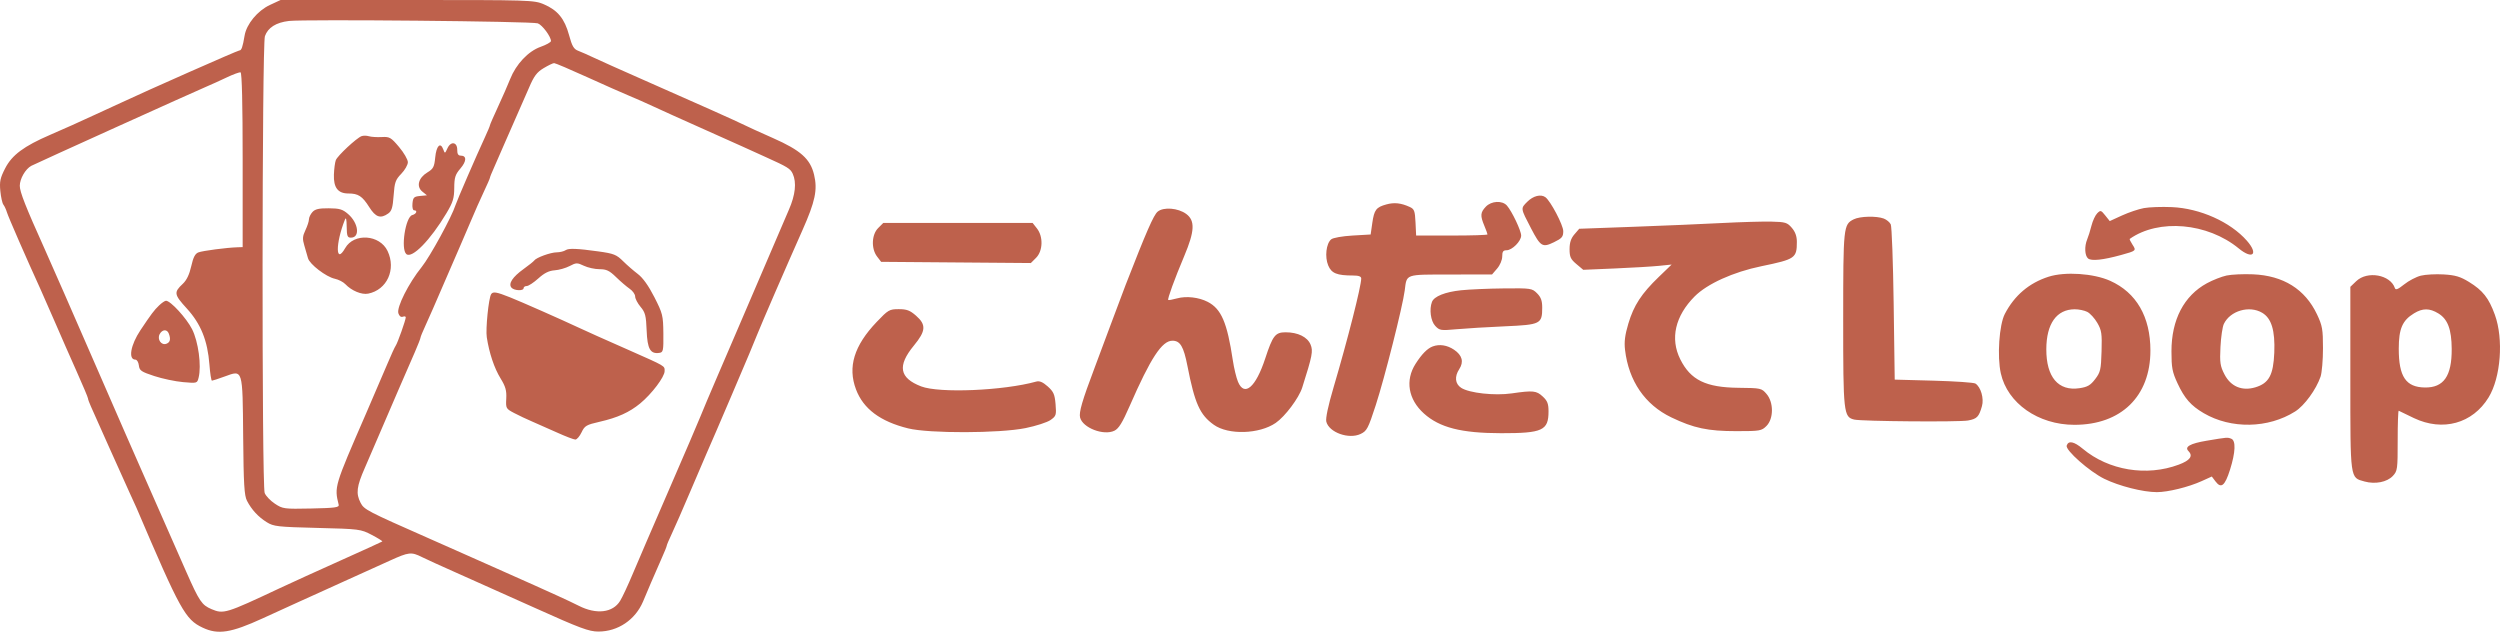
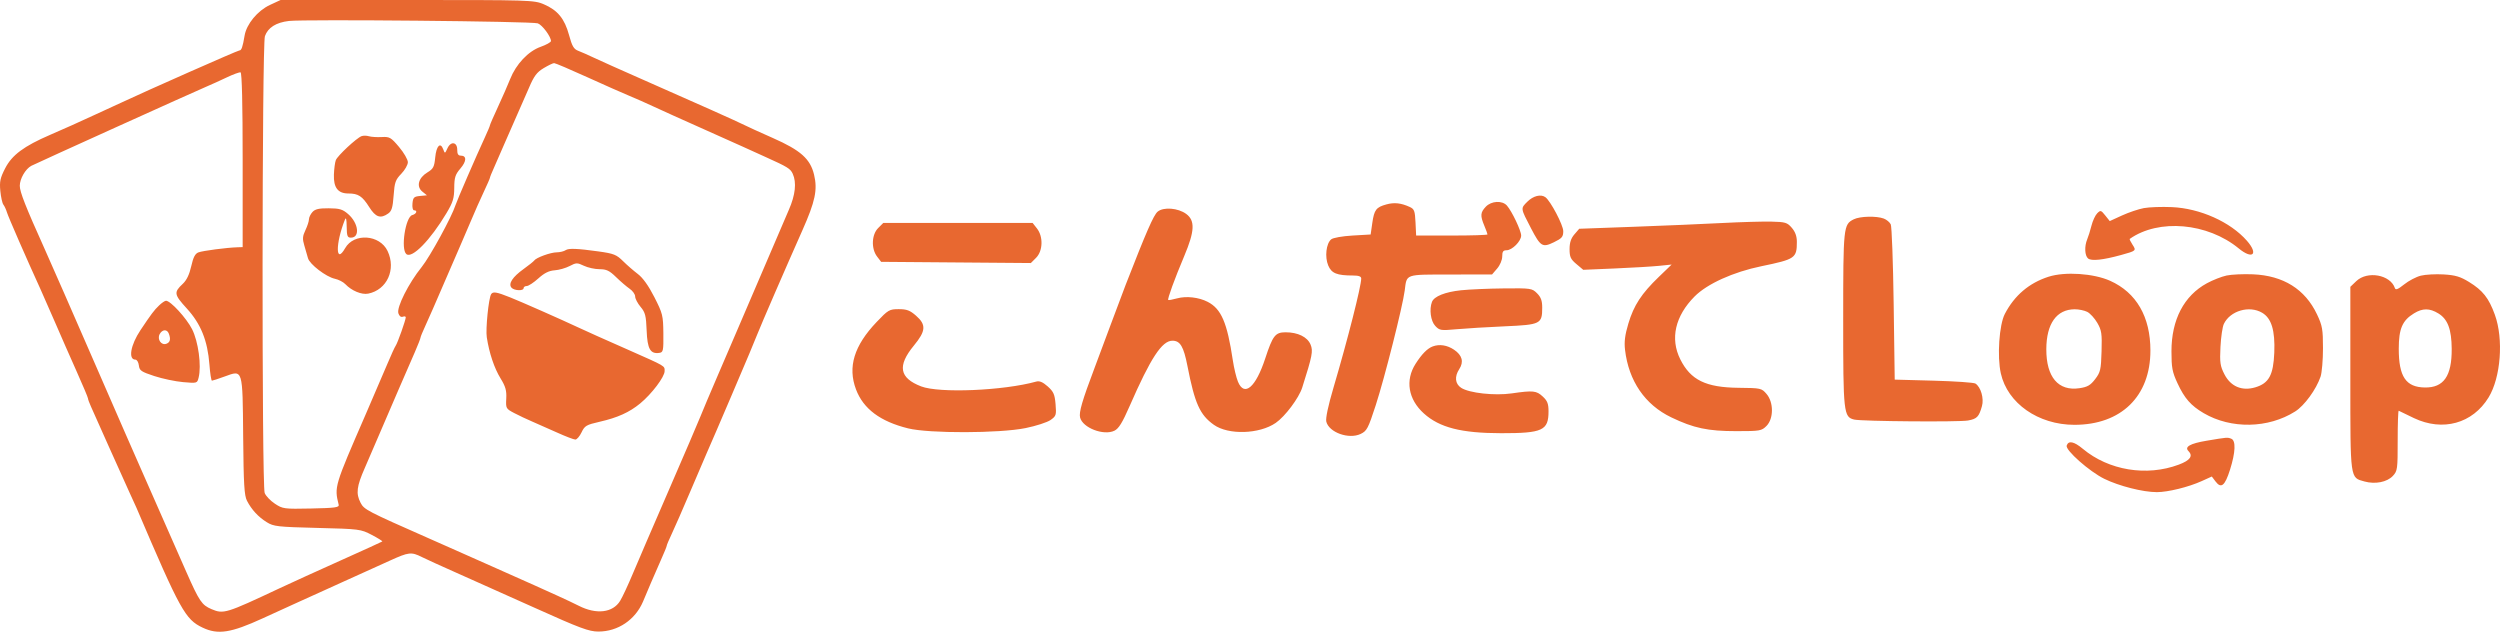
<svg xmlns="http://www.w3.org/2000/svg" width="1575" height="398" viewBox="0 0 1575 398" fill="none">
-   <path fill-rule="evenodd" clip-rule="evenodd" d="M170.021 3.14C162.265 6.749 155.317 15.164 154.099 22.423C152.878 29.694 152.14 31.789 150.801 31.789C149.755 31.789 92.12 57.258 75.974 64.855C73.057 66.227 65.897 69.521 60.063 72.175C54.23 74.829 47.667 77.826 45.479 78.835C43.291 79.844 37.027 82.602 31.558 84.963C15.065 92.082 7.567 97.657 3.278 105.991C0.116 112.137 -0.365 114.383 0.209 120.327C0.584 124.204 1.453 128.08 2.139 128.94C2.827 129.801 3.838 131.995 4.384 133.817C5.255 136.72 16.689 162.909 25.501 182.181C27.168 185.825 31.359 195.366 34.814 203.382C38.27 211.399 44.322 225.162 48.261 233.967C52.2 242.772 55.423 250.433 55.423 250.992C55.423 251.551 56.281 253.887 57.328 256.184C58.377 258.48 63.474 269.899 68.655 281.56C73.837 293.22 79.607 306.04 81.476 310.048C83.346 314.056 85.385 318.528 86.007 319.986C113.58 384.565 116.7 390.217 127.644 395.406C137.331 400 145.422 398.752 165.469 389.568C175.314 385.059 185.755 380.295 188.672 378.982C191.589 377.67 197.405 375.039 201.599 373.136C205.793 371.232 212.653 368.118 216.846 366.214C221.04 364.311 226.857 361.681 229.773 360.371C232.69 359.059 239.785 355.846 245.539 353.23C257.597 347.75 259.07 347.587 265.862 350.976C268.62 352.351 278.333 356.776 287.448 360.808C296.564 364.841 318.888 374.831 337.059 383.01C365.561 395.838 371.048 397.88 377.019 397.88C389.256 397.88 400.211 390.511 405.108 378.989C406.2 376.417 408.477 371.033 410.166 367.025C411.855 363.017 414.767 356.345 416.636 352.2C418.504 348.054 420.034 344.291 420.034 343.835C420.034 343.38 421.499 339.915 423.289 336.134C425.079 332.354 430.214 320.615 434.702 310.048C439.189 299.481 443.913 288.45 445.198 285.535C448.258 278.6 452.955 267.696 460.613 249.759C471.682 223.834 474.668 216.741 477.071 210.67C479.768 203.858 495.053 168.614 505.516 145.08C513.609 126.878 515.145 119.552 512.863 110.045C510.474 100.091 504.385 94.669 486.964 86.974C478.957 83.438 470.914 79.775 469.091 78.836C465.341 76.901 436.924 64.192 403.461 49.482C391.064 44.032 377.938 38.157 374.292 36.425C370.646 34.692 366.125 32.697 364.246 31.989C361.478 30.947 360.386 29.067 358.493 22.076C355.705 11.785 351.32 6.429 342.638 2.709C336.463 0.063 334.055 -0.012 256.512 0.001L176.739 0.014L170.021 3.14ZM338.825 14.706C341.688 15.778 347.096 23.052 347.107 25.846C347.109 26.587 344.171 28.235 340.577 29.511C332.775 32.28 325.112 40.406 321.37 49.876C319.974 53.411 316.543 61.233 313.747 67.259C310.95 73.285 308.662 78.54 308.662 78.935C308.662 79.331 307.231 82.747 305.481 86.529C299.962 98.46 287.845 126.414 286.948 129.284C284.697 136.491 270.868 161.774 265.626 168.268C257.459 178.385 249.781 193.618 250.966 197.35C251.531 199.13 252.617 199.982 253.758 199.545C254.787 199.15 255.628 199.312 255.628 199.904C255.628 201.596 250.457 216.179 249.278 217.813C248.695 218.621 246.345 223.755 244.058 229.22C241.77 234.686 235.622 248.997 230.394 261.021C210.576 306.611 210.574 306.615 213.374 317.998C213.788 319.677 211.101 320.044 196.09 320.357C178.917 320.716 178.142 320.613 173.165 317.321C170.332 315.448 167.442 312.409 166.742 310.57C164.886 305.69 165.033 28.136 166.895 22.798C168.776 17.404 173.912 14.151 182.042 13.205C191.997 12.046 335.383 13.418 338.825 14.706ZM369.652 48.491C380.225 53.298 392.158 58.585 396.169 60.24C400.179 61.894 407.339 65.061 412.079 67.278C416.819 69.493 429.647 75.283 440.585 80.145C451.523 85.007 463.754 90.484 467.765 92.318C471.776 94.152 478.339 97.129 482.35 98.935C496.215 105.18 497.954 106.255 499.429 109.491C501.934 114.983 501.096 122.772 496.992 132.149C493.65 139.787 481.028 169.21 464.445 208.02C462.11 213.486 456.482 226.578 451.94 237.115C447.396 247.65 442.611 258.98 441.306 262.291C440 265.601 431.032 286.495 421.376 308.723C411.72 330.951 401.447 354.801 398.547 361.725C395.648 368.648 392.112 376.213 390.689 378.534C386.071 386.07 375.693 387.29 364.563 381.607C361.893 380.244 355.829 377.379 351.089 375.24C346.35 373.1 339.787 370.136 336.505 368.652C333.224 367.167 321.589 361.983 310.651 357.131C299.712 352.28 288.973 347.507 286.785 346.527C284.598 345.546 277.14 342.244 270.212 339.188C231.136 321.959 229.384 321.046 227.168 316.762C224.141 310.913 224.67 306.537 229.824 294.81C232.385 288.98 236.627 279.141 239.251 272.947C241.873 266.752 247.134 254.529 250.941 245.783C254.747 237.038 259.447 226.231 261.386 221.767C263.323 217.303 264.909 213.242 264.909 212.741C264.909 212.24 266.349 208.738 268.108 204.956C269.867 201.176 275.01 189.436 279.537 178.869C284.063 168.302 288.842 157.271 290.156 154.355C291.471 151.44 294.416 144.583 296.701 139.117C298.986 133.652 302.612 125.465 304.759 120.926C306.905 116.386 308.662 112.355 308.662 111.967C308.662 111.58 309.809 108.735 311.212 105.645C312.613 102.557 315.669 95.557 318.001 90.091C320.335 84.625 323.867 76.575 325.849 72.203C327.833 67.83 331.191 60.175 333.312 55.193C336.414 47.904 338.205 45.511 342.471 42.948C345.388 41.197 348.371 39.76 349.101 39.756C349.83 39.752 359.078 43.682 369.652 48.491ZM152.874 100.802V155.68L149.559 155.786C142.753 156.002 127.715 157.973 125.003 159.004C122.926 159.793 121.744 162.076 120.471 167.76C119.313 172.93 117.57 176.553 115.148 178.816C109.408 184.181 109.625 185.53 117.657 194.315C126.539 204.03 130.795 214.583 131.942 229.727C132.361 235.278 133.076 239.821 133.527 239.821C133.979 239.821 137.604 238.632 141.583 237.179C153.104 232.97 152.815 232.03 153.197 275.031C153.464 304.994 153.888 312.184 155.589 315.47C158.515 321.125 162.702 325.658 168.104 329.016C172.385 331.677 174.958 331.966 199.942 332.591C226.526 333.256 227.277 333.353 234.214 336.986C238.116 339.031 241.099 340.891 240.843 341.123C240.588 341.355 228.746 346.757 214.526 353.129C200.306 359.5 183.004 367.379 176.076 370.637C142.318 386.512 140.832 386.968 133.275 383.771C127.124 381.17 125.566 378.862 117.266 360.063C102.72 327.117 95.402 310.503 87.941 293.485C83.788 284.011 79.597 274.471 78.629 272.284C76.871 268.315 73.761 261.18 60.721 231.208C45.964 197.292 32.281 166.073 28.199 157.005C16.107 130.151 12.465 120.902 12.465 117.05C12.465 112.662 16.012 106.493 19.691 104.483C22.124 103.154 123.239 57.426 130.212 54.5C133.061 53.305 138.729 50.736 142.808 48.791C146.885 46.845 150.818 45.405 151.548 45.589C152.406 45.805 152.874 65.323 152.874 100.802ZM227.785 85.774C224.567 86.985 212.622 98.123 211.565 100.899C211.031 102.302 210.489 106.405 210.36 110.017C210.071 118.196 212.903 121.892 219.46 121.892C225.711 121.892 228.231 123.536 232.617 130.474C236.673 136.891 239.701 137.921 244.543 134.531C246.77 132.975 247.44 130.758 247.983 123.177C248.577 114.877 249.151 113.249 252.805 109.48C255.087 107.127 256.954 103.847 256.954 102.191C256.954 100.535 254.46 96.223 251.411 92.61C246.292 86.544 245.457 86.064 240.473 86.341C237.505 86.507 233.884 86.277 232.425 85.833C230.967 85.389 228.878 85.363 227.785 85.774ZM281.897 93.417C280.323 96.87 280.275 96.882 279.233 94.063C277.459 89.272 274.892 91.865 274.19 99.159C273.61 105.166 272.986 106.364 269.254 108.623C263.58 112.057 262.142 117.521 266.074 120.703L268.966 123.043L264.617 123.461C260.784 123.83 260.219 124.39 259.853 128.186C259.62 130.605 260.055 132.492 260.848 132.492C263.243 132.492 262.4 134.796 259.75 135.488C255.435 136.616 252.34 157.041 256.02 160.094C259.6 163.064 271.111 151.305 281.268 134.306C285.348 127.48 286.13 124.942 286.177 118.406C286.222 111.795 286.803 109.96 290.051 106.164C294.017 101.531 294.096 98.041 290.238 98.041C288.68 98.041 288.022 96.952 288.059 94.433C288.131 89.427 284.025 88.75 281.897 93.417ZM962.212 127.086C957.917 131.379 957.865 131.011 964.542 143.835C970.559 155.388 971.749 156.112 978.961 152.612C984.055 150.138 984.85 149.196 984.85 145.629C984.85 141.813 976.846 126.598 973.592 124.231C970.754 122.166 965.924 123.377 962.212 127.086ZM873.478 128.766C866.976 130.546 865.738 132.168 864.551 140.454L863.507 147.73L852.116 148.393C845.626 148.77 839.828 149.801 838.642 150.788C835.481 153.419 834.527 161.855 836.779 167.243C838.85 172.197 842.243 173.569 852.43 173.569C855.985 173.569 857.568 174.149 857.568 175.45C857.568 180.358 849.061 213.847 840.122 244.131C836.732 255.618 835.048 263.572 835.569 265.647C837.275 272.441 849.746 276.915 857.169 273.396C861.139 271.512 861.926 270.02 866.725 255.251C872.328 238.005 883.659 193.159 884.972 183.031C886.345 172.438 884.769 172.987 913.913 172.944L939.992 172.906L943.197 169.188C945.016 167.076 946.4 163.786 946.4 161.569C946.4 158.523 946.994 157.668 949.112 157.668C952.632 157.668 958.333 151.944 958.333 148.409C958.333 145.338 952.522 133.102 949.358 129.511C946.404 126.158 939.516 126.545 936.024 130.258C932.617 133.885 932.468 135.859 935.13 142.226C936.224 144.842 937.119 147.3 937.119 147.688C937.119 148.076 927.004 148.393 914.643 148.393H892.166L891.772 140.123C891.421 132.773 891.008 131.687 888.062 130.347C882.637 127.881 878.394 127.421 873.478 128.766ZM1350.68 131.093C1347.34 131.706 1341.13 133.799 1336.87 135.744L1329.14 139.28L1326.3 135.721C1323.65 132.399 1323.32 132.311 1321.25 134.375C1320.03 135.591 1318.4 139.094 1317.63 142.158C1316.86 145.223 1315.65 149.1 1314.94 150.774C1313.1 155.166 1313.37 161.076 1315.5 162.845C1317.58 164.568 1324.82 163.808 1336.2 160.676C1345.88 158.013 1345.96 157.936 1343.46 154.118C1342.27 152.3 1341.49 150.674 1341.73 150.505C1359.99 137.644 1390.74 140.339 1410.42 156.524C1419.2 163.75 1423 160.156 1415.55 151.674C1405.12 139.802 1386.04 131.255 1368.23 130.478C1361.92 130.204 1354.02 130.479 1350.68 131.093ZM196.832 133.591C195.626 134.924 194.638 136.989 194.638 138.183C194.638 139.376 193.641 142.441 192.424 144.994C190.592 148.831 190.47 150.502 191.715 154.646C192.542 157.4 193.58 161.002 194.022 162.646C195.048 166.476 205.445 174.443 210.954 175.621C213.284 176.119 216.251 177.644 217.548 179.009C221.513 183.182 227.851 185.812 231.958 184.99C243.818 182.62 249.684 169.734 244.179 158.141C239.236 147.732 222.976 146.625 217.455 156.323C211.397 166.962 211.259 153.586 217.271 138.455C218.005 136.609 218.351 137.916 218.413 142.761C218.49 148.723 218.87 149.718 221.067 149.718C226.959 149.718 225.886 140.552 219.328 134.865C215.824 131.826 213.948 131.267 207.108 131.221C200.916 131.179 198.514 131.733 196.832 133.591ZM729.317 133.349C726.78 135.479 722.199 145.961 709.135 179.531C707.716 183.175 703.459 194.504 699.674 204.707C695.89 214.91 691.329 227.133 689.539 231.87C681.779 252.415 679.635 259.773 680.455 263.042C682.088 269.541 695.293 274.62 702.068 271.354C704.792 270.042 707.077 266.338 711.718 255.721C724.934 225.485 732.037 214.645 738.63 214.645C743.525 214.645 745.696 218.294 748.086 230.545C752.707 254.215 755.906 261.347 764.716 267.618C773.881 274.139 793.358 273.55 803.699 266.438C809.61 262.376 818.304 250.77 820.409 244.134C826.789 224.03 827.346 221.154 825.65 217.062C823.676 212.298 817.669 209.345 809.955 209.345C803.422 209.345 801.848 211.363 797.093 225.843C791.105 244.073 783.973 250.18 779.939 240.531C778.883 238.005 777.413 231.894 776.672 226.949C773.105 203.178 769.414 194.593 760.85 190.169C755.248 187.272 747.348 186.376 741.544 187.978C738.715 188.759 736.216 189.213 735.992 188.988C735.38 188.377 739.92 175.917 746.133 161.154C752.676 145.606 752.98 138.988 747.341 134.798C742.233 131.002 732.999 130.259 729.317 133.349ZM1167.85 138.169C1161.36 141.451 1161.23 142.642 1161.21 201.129C1161.19 260.171 1161.47 262.748 1168.17 264.333C1172.94 265.46 1234.14 265.961 1239.84 264.92C1245.51 263.884 1246.71 262.646 1248.63 255.874C1250.01 251.031 1247.93 243.836 1244.52 241.639C1243.54 241.003 1231.69 240.185 1218.2 239.821L1193.67 239.158L1193.01 191.457C1192.65 165.221 1191.82 142.666 1191.17 141.334C1190.53 140.004 1188.55 138.363 1186.78 137.69C1182.19 135.948 1171.71 136.213 1167.85 138.169ZM1084.95 140.501C1073.28 141.113 1048.25 142.18 1029.32 142.869L994.912 144.122L991.869 147.656C989.704 150.172 988.828 152.854 988.828 156.962C988.828 161.846 989.489 163.289 993.135 166.355L997.445 169.979L1017.33 169.132C1028.27 168.667 1040.8 167.923 1045.18 167.479L1053.13 166.67L1045.08 174.426C1034.1 185.006 1029.3 192.358 1025.87 203.844C1023.72 211.028 1023.17 215.374 1023.77 220.408C1026.09 240.043 1036.31 254.967 1052.91 262.943C1067.05 269.74 1075.94 271.622 1093.91 271.622C1108.8 271.622 1109.77 271.456 1112.86 268.369C1117.45 263.78 1117.48 253.481 1112.91 248.176C1109.79 244.549 1109.36 244.454 1095.34 244.315C1074.65 244.109 1065.1 239.44 1058.57 226.348C1052.08 213.332 1055.34 199.101 1067.62 186.747C1075.54 178.791 1091.91 171.384 1109.68 167.716C1131.03 163.311 1132.02 162.626 1132.02 152.333C1132.02 148.846 1131.01 146.041 1128.85 143.531C1125.96 140.175 1124.81 139.825 1115.92 139.616C1110.56 139.49 1096.62 139.889 1084.95 140.501ZM553.223 143.695C549.097 147.819 548.775 156.701 552.572 161.643L555.118 164.956L602.275 165.335L649.432 165.715L652.734 162.414C657.051 158.1 657.322 149.058 653.289 143.934L650.541 140.442H603.509H556.477L553.223 143.695ZM356.393 157.589C355.299 158.338 352.744 158.961 350.716 158.973C346.859 158.994 337.774 162.303 336.551 164.133C336.162 164.716 333.157 167.121 329.876 169.475C322.919 174.467 320.136 178.707 322.192 181.184C323.831 183.157 329.876 183.42 329.876 181.519C329.876 180.79 330.769 180.194 331.861 180.194C332.953 180.194 336.225 178.045 339.134 175.42C342.913 172.006 345.846 170.546 349.414 170.297C352.158 170.106 356.411 168.898 358.866 167.611C363.028 165.429 363.631 165.417 367.86 167.434C370.353 168.621 374.783 169.593 377.705 169.593C382.051 169.593 383.939 170.494 388.11 174.562C390.913 177.296 394.767 180.603 396.676 181.912C398.584 183.221 400.146 185.412 400.146 186.779C400.146 188.147 401.682 191.088 403.556 193.317C406.506 196.819 407.025 198.837 407.388 208.236C407.839 219.864 409.694 223.129 415.384 222.314C417.835 221.963 418.035 220.987 417.918 210.007C417.799 198.74 417.485 197.48 412.237 187.182C408.604 180.051 405.004 175.013 401.826 172.607C399.156 170.585 395.042 167.015 392.684 164.674C388.383 160.4 386.759 159.751 376.944 158.384C363.681 156.535 358.237 156.324 356.393 157.589ZM1290.63 174.328C1278.36 178.251 1269.09 186.135 1263.04 197.788C1259.48 204.646 1258.14 224.588 1260.52 235.235C1264.74 254.081 1284.08 267.61 1306.83 267.636C1336.32 267.672 1354.76 249.666 1354.76 220.85C1354.76 199.594 1345.95 184.333 1329.39 176.904C1318.94 172.218 1300.95 171.023 1290.63 174.328ZM1402.79 173.567C1399.67 174.227 1394.09 176.417 1390.38 178.433C1375.89 186.315 1368.02 201.402 1368.02 221.313C1368.02 231.692 1368.52 234.334 1371.85 241.506C1376.26 251.004 1380.27 255.564 1388.36 260.303C1405.59 270.395 1428.99 269.956 1445.96 259.223C1451.79 255.54 1459.18 245.399 1461.95 237.305C1462.79 234.827 1463.49 226.777 1463.48 219.416C1463.48 207.454 1463.08 205.184 1459.71 198.051C1452.19 182.168 1438.5 173.611 1419.35 172.817C1413.36 172.569 1405.91 172.906 1402.79 173.567ZM1525.14 173.665C1522.22 174.393 1517.49 176.872 1514.62 179.175C1510.76 182.271 1509.24 182.884 1508.79 181.521C1505.96 173.054 1491.43 170.434 1484.44 177.129L1480.72 180.689V238.449C1480.72 302.721 1480.46 300.803 1489.66 303.342C1496.4 305.204 1503.82 303.748 1507.49 299.843C1510.4 296.735 1510.55 295.621 1510.54 277.468C1510.53 266.96 1510.83 258.545 1511.2 258.768C1511.57 258.99 1515.89 261.078 1520.8 263.409C1538.94 272.029 1557.76 266.817 1567.81 250.385C1575.51 237.8 1577.34 213.655 1571.76 198.279C1567.92 187.712 1564.19 182.99 1555.46 177.622C1550.01 174.267 1546.87 173.333 1539.55 172.893C1534.54 172.591 1528.05 172.938 1525.14 173.665ZM920.45 182.868C910.435 183.924 903.483 186.705 902.144 190.191C900.339 194.893 901.334 202.233 904.191 205.299C906.907 208.212 907.641 208.326 917.781 207.406C923.678 206.871 937.351 206.045 948.168 205.571C970.567 204.587 971.592 204.072 971.592 193.793C971.592 189.435 970.796 187.228 968.337 184.772C965.188 181.623 964.518 181.524 947.454 181.699C937.76 181.797 925.608 182.323 920.45 182.868ZM309.408 185.359C307.828 187.913 305.872 207.287 306.672 212.476C308.211 222.475 311.384 231.945 315.358 238.399C318.499 243.499 319.216 246.04 318.945 251.098C318.615 257.25 318.749 257.496 323.928 260.215C326.854 261.752 331.926 264.149 335.198 265.541C338.469 266.934 345.546 270.065 350.924 272.498C356.301 274.93 361.494 276.922 362.463 276.922C363.431 276.922 365.198 274.871 366.387 272.365C368.353 268.223 369.396 267.616 377.814 265.703C388.998 263.16 396.543 259.751 403.3 254.183C410.599 248.17 418.708 237.444 418.708 233.801C418.708 230.398 419.704 230.984 396.169 220.552C388.512 217.159 379.562 213.19 376.281 211.734C372.999 210.278 367.928 207.972 365.011 206.61C352.849 200.931 328.668 190.25 321.337 187.319C312.791 183.9 310.539 183.53 309.408 185.359ZM100.203 192.45C97.035 195.507 95.387 197.696 88.515 207.973C82.238 217.361 80.65 226.57 85.309 226.57C86.276 226.57 87.257 228.211 87.487 230.214C87.86 233.451 88.945 234.199 97.188 236.907C102.292 238.583 110.463 240.307 115.346 240.736C124.155 241.512 124.231 241.49 125.126 237.922C127.011 230.417 124.959 215.188 121.012 207.392C117.481 200.418 107.442 189.469 104.578 189.469C103.87 189.469 101.901 190.81 100.203 192.45ZM552.27 202.869C538.05 217.804 533.952 231.216 539.289 245.349C543.908 257.582 554.581 265.552 572.149 269.887C585.341 273.144 629.658 273.032 646.093 269.701C652.656 268.37 659.734 266.083 661.82 264.619C665.375 262.123 665.575 261.496 665.007 254.64C664.492 248.44 663.74 246.736 660.069 243.458C657.021 240.736 654.897 239.823 652.904 240.379C632.205 246.14 591.765 247.841 580.332 243.432C566.565 238.121 565.21 230.491 575.759 217.686C583.331 208.494 583.609 204.592 577.102 198.882C573.285 195.532 571.262 194.769 566.2 194.769C560.314 194.769 559.573 195.2 552.27 202.869ZM1314.96 196.471C1316.77 197.385 1319.62 200.505 1321.3 203.407C1324.01 208.078 1324.31 210.137 1323.98 221.377C1323.64 232.892 1323.27 234.517 1319.95 238.853C1316.99 242.733 1315.13 243.812 1310.06 244.571C1296.74 246.567 1289.1 237.558 1289.18 219.945C1289.25 203.904 1295.64 194.924 1307.03 194.842C1309.59 194.824 1313.15 195.556 1314.96 196.471ZM1425.16 197.042C1431.03 200.509 1433.36 208.142 1432.8 222.149C1432.23 236.279 1429.41 241.452 1420.87 244.011C1412.48 246.521 1405.38 243.541 1401.41 235.846C1398.72 230.64 1398.4 228.453 1398.89 218.62C1399.19 212.425 1400.16 205.867 1401.04 204.045C1405.04 195.754 1417.07 192.264 1425.16 197.042ZM1536.16 197.454C1542.08 201.062 1544.49 207.461 1544.57 219.785C1544.68 236.923 1539.55 244.303 1527.65 244.123C1515.68 243.943 1511.21 237.291 1511.22 219.656C1511.23 207.131 1513.49 201.874 1520.82 197.413C1526.3 194.068 1530.62 194.08 1536.16 197.454ZM106.327 210.116C107.688 213.66 107.232 215.648 104.846 216.562C101.65 217.788 98.842 213.769 100.6 210.487C102.215 207.47 105.235 207.275 106.327 210.116ZM902.647 218.234C899.274 219.475 895.78 223.003 891.84 229.149C885.156 239.573 887.152 251.571 897.052 260.491C906.931 269.39 920.656 272.894 945.737 272.916C971.832 272.94 975.569 271.219 975.569 259.174C975.569 254.341 974.865 252.525 971.936 249.812C967.922 246.092 965.892 245.886 952.428 247.831C941.607 249.393 925.571 247.627 920.513 244.315C916.7 241.818 916.238 237.266 919.322 232.564C922.329 227.976 921.208 223.793 916.041 220.321C911.725 217.422 906.903 216.671 902.647 218.234ZM1390.02 277.683C1379.83 279.395 1376.08 281.529 1378.69 284.133C1381.8 287.249 1379.85 290.021 1372.63 292.722C1352.36 300.301 1328.47 296.358 1312.16 282.738C1306.6 278.089 1303.12 277.395 1302.01 280.71C1301.06 283.559 1316.31 297.043 1325.69 301.65C1334.98 306.215 1350.1 310.048 1358.81 310.048C1365.79 310.048 1378.72 306.869 1387.03 303.112L1393.44 300.212L1395.81 303.35C1399.34 308.022 1401.7 306.085 1404.92 295.894C1408.38 284.942 1408.68 277.542 1405.7 276.401C1403.22 275.449 1403.4 275.434 1390.02 277.683Z" fill="#BE614C" />
+   <path fill-rule="evenodd" clip-rule="evenodd" d="M170.021 3.14C162.265 6.749 155.317 15.164 154.099 22.423C152.878 29.694 152.14 31.789 150.801 31.789C149.755 31.789 92.12 57.258 75.974 64.855C73.057 66.227 65.897 69.521 60.063 72.175C54.23 74.829 47.667 77.826 45.479 78.835C43.291 79.844 37.027 82.602 31.558 84.963C15.065 92.082 7.567 97.657 3.278 105.991C0.116 112.137 -0.365 114.383 0.209 120.327C0.584 124.204 1.453 128.08 2.139 128.94C2.827 129.801 3.838 131.995 4.384 133.817C5.255 136.72 16.689 162.909 25.501 182.181C27.168 185.825 31.359 195.366 34.814 203.382C38.27 211.399 44.322 225.162 48.261 233.967C52.2 242.772 55.423 250.433 55.423 250.992C55.423 251.551 56.281 253.887 57.328 256.184C58.377 258.48 63.474 269.899 68.655 281.56C73.837 293.22 79.607 306.04 81.476 310.048C83.346 314.056 85.385 318.528 86.007 319.986C113.58 384.565 116.7 390.217 127.644 395.406C137.331 400 145.422 398.752 165.469 389.568C175.314 385.059 185.755 380.295 188.672 378.982C191.589 377.67 197.405 375.039 201.599 373.136C205.793 371.232 212.653 368.118 216.846 366.214C221.04 364.311 226.857 361.681 229.773 360.371C232.69 359.059 239.785 355.846 245.539 353.23C257.597 347.75 259.07 347.587 265.862 350.976C268.62 352.351 278.333 356.776 287.448 360.808C296.564 364.841 318.888 374.831 337.059 383.01C365.561 395.838 371.048 397.88 377.019 397.88C389.256 397.88 400.211 390.511 405.108 378.989C406.2 376.417 408.477 371.033 410.166 367.025C411.855 363.017 414.767 356.345 416.636 352.2C418.504 348.054 420.034 344.291 420.034 343.835C420.034 343.38 421.499 339.915 423.289 336.134C425.079 332.354 430.214 320.615 434.702 310.048C439.189 299.481 443.913 288.45 445.198 285.535C448.258 278.6 452.955 267.696 460.613 249.759C471.682 223.834 474.668 216.741 477.071 210.67C479.768 203.858 495.053 168.614 505.516 145.08C513.609 126.878 515.145 119.552 512.863 110.045C510.474 100.091 504.385 94.669 486.964 86.974C478.957 83.438 470.914 79.775 469.091 78.836C465.341 76.901 436.924 64.192 403.461 49.482C391.064 44.032 377.938 38.157 374.292 36.425C370.646 34.692 366.125 32.697 364.246 31.989C361.478 30.947 360.386 29.067 358.493 22.076C355.705 11.785 351.32 6.429 342.638 2.709C336.463 0.063 334.055 -0.012 256.512 0.001L176.739 0.014L170.021 3.14ZM338.825 14.706C341.688 15.778 347.096 23.052 347.107 25.846C347.109 26.587 344.171 28.235 340.577 29.511C332.775 32.28 325.112 40.406 321.37 49.876C319.974 53.411 316.543 61.233 313.747 67.259C310.95 73.285 308.662 78.54 308.662 78.935C308.662 79.331 307.231 82.747 305.481 86.529C299.962 98.46 287.845 126.414 286.948 129.284C284.697 136.491 270.868 161.774 265.626 168.268C257.459 178.385 249.781 193.618 250.966 197.35C251.531 199.13 252.617 199.982 253.758 199.545C254.787 199.15 255.628 199.312 255.628 199.904C255.628 201.596 250.457 216.179 249.278 217.813C248.695 218.621 246.345 223.755 244.058 229.22C241.77 234.686 235.622 248.997 230.394 261.021C210.576 306.611 210.574 306.615 213.374 317.998C213.788 319.677 211.101 320.044 196.09 320.357C178.917 320.716 178.142 320.613 173.165 317.321C170.332 315.448 167.442 312.409 166.742 310.57C164.886 305.69 165.033 28.136 166.895 22.798C168.776 17.404 173.912 14.151 182.042 13.205C191.997 12.046 335.383 13.418 338.825 14.706ZM369.652 48.491C380.225 53.298 392.158 58.585 396.169 60.24C400.179 61.894 407.339 65.061 412.079 67.278C416.819 69.493 429.647 75.283 440.585 80.145C451.523 85.007 463.754 90.484 467.765 92.318C471.776 94.152 478.339 97.129 482.35 98.935C496.215 105.18 497.954 106.255 499.429 109.491C501.934 114.983 501.096 122.772 496.992 132.149C493.65 139.787 481.028 169.21 464.445 208.02C462.11 213.486 456.482 226.578 451.94 237.115C447.396 247.65 442.611 258.98 441.306 262.291C440 265.601 431.032 286.495 421.376 308.723C411.72 330.951 401.447 354.801 398.547 361.725C395.648 368.648 392.112 376.213 390.689 378.534C386.071 386.07 375.693 387.29 364.563 381.607C361.893 380.244 355.829 377.379 351.089 375.24C346.35 373.1 339.787 370.136 336.505 368.652C333.224 367.167 321.589 361.983 310.651 357.131C299.712 352.28 288.973 347.507 286.785 346.527C284.598 345.546 277.14 342.244 270.212 339.188C231.136 321.959 229.384 321.046 227.168 316.762C224.141 310.913 224.67 306.537 229.824 294.81C232.385 288.98 236.627 279.141 239.251 272.947C241.873 266.752 247.134 254.529 250.941 245.783C254.747 237.038 259.447 226.231 261.386 221.767C263.323 217.303 264.909 213.242 264.909 212.741C264.909 212.24 266.349 208.738 268.108 204.956C269.867 201.176 275.01 189.436 279.537 178.869C284.063 168.302 288.842 157.271 290.156 154.355C291.471 151.44 294.416 144.583 296.701 139.117C298.986 133.652 302.612 125.465 304.759 120.926C306.905 116.386 308.662 112.355 308.662 111.967C308.662 111.58 309.809 108.735 311.212 105.645C312.613 102.557 315.669 95.557 318.001 90.091C320.335 84.625 323.867 76.575 325.849 72.203C327.833 67.83 331.191 60.175 333.312 55.193C336.414 47.904 338.205 45.511 342.471 42.948C345.388 41.197 348.371 39.76 349.101 39.756C349.83 39.752 359.078 43.682 369.652 48.491ZM152.874 100.802V155.68L149.559 155.786C142.753 156.002 127.715 157.973 125.003 159.004C122.926 159.793 121.744 162.076 120.471 167.76C119.313 172.93 117.57 176.553 115.148 178.816C109.408 184.181 109.625 185.53 117.657 194.315C126.539 204.03 130.795 214.583 131.942 229.727C132.361 235.278 133.076 239.821 133.527 239.821C133.979 239.821 137.604 238.632 141.583 237.179C153.104 232.97 152.815 232.03 153.197 275.031C153.464 304.994 153.888 312.184 155.589 315.47C158.515 321.125 162.702 325.658 168.104 329.016C172.385 331.677 174.958 331.966 199.942 332.591C226.526 333.256 227.277 333.353 234.214 336.986C238.116 339.031 241.099 340.891 240.843 341.123C240.588 341.355 228.746 346.757 214.526 353.129C200.306 359.5 183.004 367.379 176.076 370.637C142.318 386.512 140.832 386.968 133.275 383.771C127.124 381.17 125.566 378.862 117.266 360.063C102.72 327.117 95.402 310.503 87.941 293.485C83.788 284.011 79.597 274.471 78.629 272.284C76.871 268.315 73.761 261.18 60.721 231.208C45.964 197.292 32.281 166.073 28.199 157.005C16.107 130.151 12.465 120.902 12.465 117.05C12.465 112.662 16.012 106.493 19.691 104.483C22.124 103.154 123.239 57.426 130.212 54.5C133.061 53.305 138.729 50.736 142.808 48.791C146.885 46.845 150.818 45.405 151.548 45.589C152.406 45.805 152.874 65.323 152.874 100.802ZM227.785 85.774C224.567 86.985 212.622 98.123 211.565 100.899C211.031 102.302 210.489 106.405 210.36 110.017C210.071 118.196 212.903 121.892 219.46 121.892C225.711 121.892 228.231 123.536 232.617 130.474C236.673 136.891 239.701 137.921 244.543 134.531C246.77 132.975 247.44 130.758 247.983 123.177C248.577 114.877 249.151 113.249 252.805 109.48C255.087 107.127 256.954 103.847 256.954 102.191C256.954 100.535 254.46 96.223 251.411 92.61C246.292 86.544 245.457 86.064 240.473 86.341C237.505 86.507 233.884 86.277 232.425 85.833C230.967 85.389 228.878 85.363 227.785 85.774ZM281.897 93.417C280.323 96.87 280.275 96.882 279.233 94.063C277.459 89.272 274.892 91.865 274.19 99.159C273.61 105.166 272.986 106.364 269.254 108.623C263.58 112.057 262.142 117.521 266.074 120.703L268.966 123.043L264.617 123.461C260.784 123.83 260.219 124.39 259.853 128.186C259.62 130.605 260.055 132.492 260.848 132.492C263.243 132.492 262.4 134.796 259.75 135.488C255.435 136.616 252.34 157.041 256.02 160.094C259.6 163.064 271.111 151.305 281.268 134.306C285.348 127.48 286.13 124.942 286.177 118.406C286.222 111.795 286.803 109.96 290.051 106.164C294.017 101.531 294.096 98.041 290.238 98.041C288.68 98.041 288.022 96.952 288.059 94.433C288.131 89.427 284.025 88.75 281.897 93.417ZM962.212 127.086C957.917 131.379 957.865 131.011 964.542 143.835C970.559 155.388 971.749 156.112 978.961 152.612C984.055 150.138 984.85 149.196 984.85 145.629C984.85 141.813 976.846 126.598 973.592 124.231C970.754 122.166 965.924 123.377 962.212 127.086ZM873.478 128.766C866.976 130.546 865.738 132.168 864.551 140.454L863.507 147.73L852.116 148.393C845.626 148.77 839.828 149.801 838.642 150.788C835.481 153.419 834.527 161.855 836.779 167.243C838.85 172.197 842.243 173.569 852.43 173.569C855.985 173.569 857.568 174.149 857.568 175.45C857.568 180.358 849.061 213.847 840.122 244.131C836.732 255.618 835.048 263.572 835.569 265.647C837.275 272.441 849.746 276.915 857.169 273.396C861.139 271.512 861.926 270.02 866.725 255.251C872.328 238.005 883.659 193.159 884.972 183.031C886.345 172.438 884.769 172.987 913.913 172.944L939.992 172.906L943.197 169.188C945.016 167.076 946.4 163.786 946.4 161.569C946.4 158.523 946.994 157.668 949.112 157.668C952.632 157.668 958.333 151.944 958.333 148.409C958.333 145.338 952.522 133.102 949.358 129.511C946.404 126.158 939.516 126.545 936.024 130.258C932.617 133.885 932.468 135.859 935.13 142.226C936.224 144.842 937.119 147.3 937.119 147.688C937.119 148.076 927.004 148.393 914.643 148.393H892.166L891.772 140.123C891.421 132.773 891.008 131.687 888.062 130.347C882.637 127.881 878.394 127.421 873.478 128.766ZM1350.68 131.093C1347.34 131.706 1341.13 133.799 1336.87 135.744L1329.14 139.28L1326.3 135.721C1323.65 132.399 1323.32 132.311 1321.25 134.375C1320.03 135.591 1318.4 139.094 1317.63 142.158C1316.86 145.223 1315.65 149.1 1314.94 150.774C1313.1 155.166 1313.37 161.076 1315.5 162.845C1317.58 164.568 1324.82 163.808 1336.2 160.676C1345.88 158.013 1345.96 157.936 1343.46 154.118C1342.27 152.3 1341.49 150.674 1341.73 150.505C1359.99 137.644 1390.74 140.339 1410.42 156.524C1419.2 163.75 1423 160.156 1415.55 151.674C1405.12 139.802 1386.04 131.255 1368.23 130.478C1361.92 130.204 1354.02 130.479 1350.68 131.093ZM196.832 133.591C195.626 134.924 194.638 136.989 194.638 138.183C194.638 139.376 193.641 142.441 192.424 144.994C190.592 148.831 190.47 150.502 191.715 154.646C192.542 157.4 193.58 161.002 194.022 162.646C195.048 166.476 205.445 174.443 210.954 175.621C213.284 176.119 216.251 177.644 217.548 179.009C221.513 183.182 227.851 185.812 231.958 184.99C243.818 182.62 249.684 169.734 244.179 158.141C239.236 147.732 222.976 146.625 217.455 156.323C211.397 166.962 211.259 153.586 217.271 138.455C218.005 136.609 218.351 137.916 218.413 142.761C218.49 148.723 218.87 149.718 221.067 149.718C226.959 149.718 225.886 140.552 219.328 134.865C215.824 131.826 213.948 131.267 207.108 131.221C200.916 131.179 198.514 131.733 196.832 133.591ZM729.317 133.349C726.78 135.479 722.199 145.961 709.135 179.531C707.716 183.175 703.459 194.504 699.674 204.707C695.89 214.91 691.329 227.133 689.539 231.87C681.779 252.415 679.635 259.773 680.455 263.042C682.088 269.541 695.293 274.62 702.068 271.354C704.792 270.042 707.077 266.338 711.718 255.721C724.934 225.485 732.037 214.645 738.63 214.645C743.525 214.645 745.696 218.294 748.086 230.545C752.707 254.215 755.906 261.347 764.716 267.618C773.881 274.139 793.358 273.55 803.699 266.438C809.61 262.376 818.304 250.77 820.409 244.134C826.789 224.03 827.346 221.154 825.65 217.062C823.676 212.298 817.669 209.345 809.955 209.345C803.422 209.345 801.848 211.363 797.093 225.843C791.105 244.073 783.973 250.18 779.939 240.531C778.883 238.005 777.413 231.894 776.672 226.949C773.105 203.178 769.414 194.593 760.85 190.169C755.248 187.272 747.348 186.376 741.544 187.978C738.715 188.759 736.216 189.213 735.992 188.988C735.38 188.377 739.92 175.917 746.133 161.154C752.676 145.606 752.98 138.988 747.341 134.798C742.233 131.002 732.999 130.259 729.317 133.349ZM1167.85 138.169C1161.36 141.451 1161.23 142.642 1161.21 201.129C1161.19 260.171 1161.47 262.748 1168.17 264.333C1172.94 265.46 1234.14 265.961 1239.84 264.92C1245.51 263.884 1246.71 262.646 1248.63 255.874C1250.01 251.031 1247.93 243.836 1244.52 241.639C1243.54 241.003 1231.69 240.185 1218.2 239.821L1193.67 239.158L1193.01 191.457C1192.65 165.221 1191.82 142.666 1191.17 141.334C1190.53 140.004 1188.55 138.363 1186.78 137.69C1182.19 135.948 1171.71 136.213 1167.85 138.169ZM1084.95 140.501C1073.28 141.113 1048.25 142.18 1029.32 142.869L994.912 144.122L991.869 147.656C989.704 150.172 988.828 152.854 988.828 156.962C988.828 161.846 989.489 163.289 993.135 166.355L997.445 169.979L1017.33 169.132C1028.27 168.667 1040.8 167.923 1045.18 167.479L1053.13 166.67L1045.08 174.426C1034.1 185.006 1029.3 192.358 1025.87 203.844C1023.72 211.028 1023.17 215.374 1023.77 220.408C1026.09 240.043 1036.31 254.967 1052.91 262.943C1067.05 269.74 1075.94 271.622 1093.91 271.622C1108.8 271.622 1109.77 271.456 1112.86 268.369C1117.45 263.78 1117.48 253.481 1112.91 248.176C1109.79 244.549 1109.36 244.454 1095.34 244.315C1074.65 244.109 1065.1 239.44 1058.57 226.348C1052.08 213.332 1055.34 199.101 1067.62 186.747C1075.54 178.791 1091.91 171.384 1109.68 167.716C1131.03 163.311 1132.02 162.626 1132.02 152.333C1132.02 148.846 1131.01 146.041 1128.85 143.531C1125.96 140.175 1124.81 139.825 1115.92 139.616C1110.56 139.49 1096.62 139.889 1084.95 140.501ZM553.223 143.695C549.097 147.819 548.775 156.701 552.572 161.643L555.118 164.956L602.275 165.335L649.432 165.715L652.734 162.414C657.051 158.1 657.322 149.058 653.289 143.934L650.541 140.442H603.509H556.477L553.223 143.695ZM356.393 157.589C355.299 158.338 352.744 158.961 350.716 158.973C346.859 158.994 337.774 162.303 336.551 164.133C336.162 164.716 333.157 167.121 329.876 169.475C322.919 174.467 320.136 178.707 322.192 181.184C323.831 183.157 329.876 183.42 329.876 181.519C329.876 180.79 330.769 180.194 331.861 180.194C332.953 180.194 336.225 178.045 339.134 175.42C342.913 172.006 345.846 170.546 349.414 170.297C352.158 170.106 356.411 168.898 358.866 167.611C363.028 165.429 363.631 165.417 367.86 167.434C370.353 168.621 374.783 169.593 377.705 169.593C382.051 169.593 383.939 170.494 388.11 174.562C390.913 177.296 394.767 180.603 396.676 181.912C398.584 183.221 400.146 185.412 400.146 186.779C400.146 188.147 401.682 191.088 403.556 193.317C406.506 196.819 407.025 198.837 407.388 208.236C407.839 219.864 409.694 223.129 415.384 222.314C417.835 221.963 418.035 220.987 417.918 210.007C417.799 198.74 417.485 197.48 412.237 187.182C408.604 180.051 405.004 175.013 401.826 172.607C399.156 170.585 395.042 167.015 392.684 164.674C388.383 160.4 386.759 159.751 376.944 158.384C363.681 156.535 358.237 156.324 356.393 157.589ZM1290.63 174.328C1278.36 178.251 1269.09 186.135 1263.04 197.788C1259.48 204.646 1258.14 224.588 1260.52 235.235C1264.74 254.081 1284.08 267.61 1306.83 267.636C1336.32 267.672 1354.76 249.666 1354.76 220.85C1354.76 199.594 1345.95 184.333 1329.39 176.904C1318.94 172.218 1300.95 171.023 1290.63 174.328ZM1402.79 173.567C1399.67 174.227 1394.09 176.417 1390.38 178.433C1375.89 186.315 1368.02 201.402 1368.02 221.313C1368.02 231.692 1368.52 234.334 1371.85 241.506C1376.26 251.004 1380.27 255.564 1388.36 260.303C1405.59 270.395 1428.99 269.956 1445.96 259.223C1451.79 255.54 1459.18 245.399 1461.95 237.305C1462.79 234.827 1463.49 226.777 1463.48 219.416C1463.48 207.454 1463.08 205.184 1459.71 198.051C1452.19 182.168 1438.5 173.611 1419.35 172.817C1413.36 172.569 1405.91 172.906 1402.79 173.567ZM1525.14 173.665C1522.22 174.393 1517.49 176.872 1514.62 179.175C1510.76 182.271 1509.24 182.884 1508.79 181.521C1505.96 173.054 1491.43 170.434 1484.44 177.129L1480.72 180.689V238.449C1480.72 302.721 1480.46 300.803 1489.66 303.342C1496.4 305.204 1503.82 303.748 1507.49 299.843C1510.4 296.735 1510.55 295.621 1510.54 277.468C1510.53 266.96 1510.83 258.545 1511.2 258.768C1511.57 258.99 1515.89 261.078 1520.8 263.409C1538.94 272.029 1557.76 266.817 1567.81 250.385C1575.51 237.8 1577.34 213.655 1571.76 198.279C1567.92 187.712 1564.19 182.99 1555.46 177.622C1550.01 174.267 1546.87 173.333 1539.55 172.893C1534.54 172.591 1528.05 172.938 1525.14 173.665ZM920.45 182.868C910.435 183.924 903.483 186.705 902.144 190.191C900.339 194.893 901.334 202.233 904.191 205.299C906.907 208.212 907.641 208.326 917.781 207.406C923.678 206.871 937.351 206.045 948.168 205.571C970.567 204.587 971.592 204.072 971.592 193.793C971.592 189.435 970.796 187.228 968.337 184.772C965.188 181.623 964.518 181.524 947.454 181.699C937.76 181.797 925.608 182.323 920.45 182.868ZM309.408 185.359C307.828 187.913 305.872 207.287 306.672 212.476C308.211 222.475 311.384 231.945 315.358 238.399C318.499 243.499 319.216 246.04 318.945 251.098C318.615 257.25 318.749 257.496 323.928 260.215C326.854 261.752 331.926 264.149 335.198 265.541C338.469 266.934 345.546 270.065 350.924 272.498C356.301 274.93 361.494 276.922 362.463 276.922C363.431 276.922 365.198 274.871 366.387 272.365C368.353 268.223 369.396 267.616 377.814 265.703C388.998 263.16 396.543 259.751 403.3 254.183C410.599 248.17 418.708 237.444 418.708 233.801C418.708 230.398 419.704 230.984 396.169 220.552C388.512 217.159 379.562 213.19 376.281 211.734C372.999 210.278 367.928 207.972 365.011 206.61C352.849 200.931 328.668 190.25 321.337 187.319C312.791 183.9 310.539 183.53 309.408 185.359ZM100.203 192.45C97.035 195.507 95.387 197.696 88.515 207.973C82.238 217.361 80.65 226.57 85.309 226.57C86.276 226.57 87.257 228.211 87.487 230.214C87.86 233.451 88.945 234.199 97.188 236.907C102.292 238.583 110.463 240.307 115.346 240.736C124.155 241.512 124.231 241.49 125.126 237.922C127.011 230.417 124.959 215.188 121.012 207.392C117.481 200.418 107.442 189.469 104.578 189.469C103.87 189.469 101.901 190.81 100.203 192.45ZM552.27 202.869C538.05 217.804 533.952 231.216 539.289 245.349C543.908 257.582 554.581 265.552 572.149 269.887C585.341 273.144 629.658 273.032 646.093 269.701C652.656 268.37 659.734 266.083 661.82 264.619C665.375 262.123 665.575 261.496 665.007 254.64C664.492 248.44 663.74 246.736 660.069 243.458C657.021 240.736 654.897 239.823 652.904 240.379C632.205 246.14 591.765 247.841 580.332 243.432C566.565 238.121 565.21 230.491 575.759 217.686C583.331 208.494 583.609 204.592 577.102 198.882C573.285 195.532 571.262 194.769 566.2 194.769C560.314 194.769 559.573 195.2 552.27 202.869ZM1314.96 196.471C1316.77 197.385 1319.62 200.505 1321.3 203.407C1324.01 208.078 1324.31 210.137 1323.98 221.377C1323.64 232.892 1323.27 234.517 1319.95 238.853C1316.99 242.733 1315.13 243.812 1310.06 244.571C1296.74 246.567 1289.1 237.558 1289.18 219.945C1289.25 203.904 1295.64 194.924 1307.03 194.842C1309.59 194.824 1313.15 195.556 1314.96 196.471ZM1425.16 197.042C1431.03 200.509 1433.36 208.142 1432.8 222.149C1432.23 236.279 1429.41 241.452 1420.87 244.011C1412.48 246.521 1405.38 243.541 1401.41 235.846C1398.72 230.64 1398.4 228.453 1398.89 218.62C1399.19 212.425 1400.16 205.867 1401.04 204.045C1405.04 195.754 1417.07 192.264 1425.16 197.042ZM1536.16 197.454C1542.08 201.062 1544.49 207.461 1544.57 219.785C1544.68 236.923 1539.55 244.303 1527.65 244.123C1515.68 243.943 1511.21 237.291 1511.22 219.656C1511.23 207.131 1513.49 201.874 1520.82 197.413C1526.3 194.068 1530.62 194.08 1536.16 197.454ZM106.327 210.116C107.688 213.66 107.232 215.648 104.846 216.562C101.65 217.788 98.842 213.769 100.6 210.487C102.215 207.47 105.235 207.275 106.327 210.116ZM902.647 218.234C899.274 219.475 895.78 223.003 891.84 229.149C885.156 239.573 887.152 251.571 897.052 260.491C906.931 269.39 920.656 272.894 945.737 272.916C971.832 272.94 975.569 271.219 975.569 259.174C975.569 254.341 974.865 252.525 971.936 249.812C967.922 246.092 965.892 245.886 952.428 247.831C941.607 249.393 925.571 247.627 920.513 244.315C916.7 241.818 916.238 237.266 919.322 232.564C922.329 227.976 921.208 223.793 916.041 220.321C911.725 217.422 906.903 216.671 902.647 218.234ZM1390.02 277.683C1379.83 279.395 1376.08 281.529 1378.69 284.133C1381.8 287.249 1379.85 290.021 1372.63 292.722C1352.36 300.301 1328.47 296.358 1312.16 282.738C1306.6 278.089 1303.12 277.395 1302.01 280.71C1301.06 283.559 1316.31 297.043 1325.69 301.65C1334.98 306.215 1350.1 310.048 1358.81 310.048C1365.79 310.048 1378.72 306.869 1387.03 303.112L1393.44 300.212L1395.81 303.35C1399.34 308.022 1401.7 306.085 1404.92 295.894C1408.38 284.942 1408.68 277.542 1405.7 276.401C1403.22 275.449 1403.4 275.434 1390.02 277.683Z" fill="#E86830" />
</svg>
